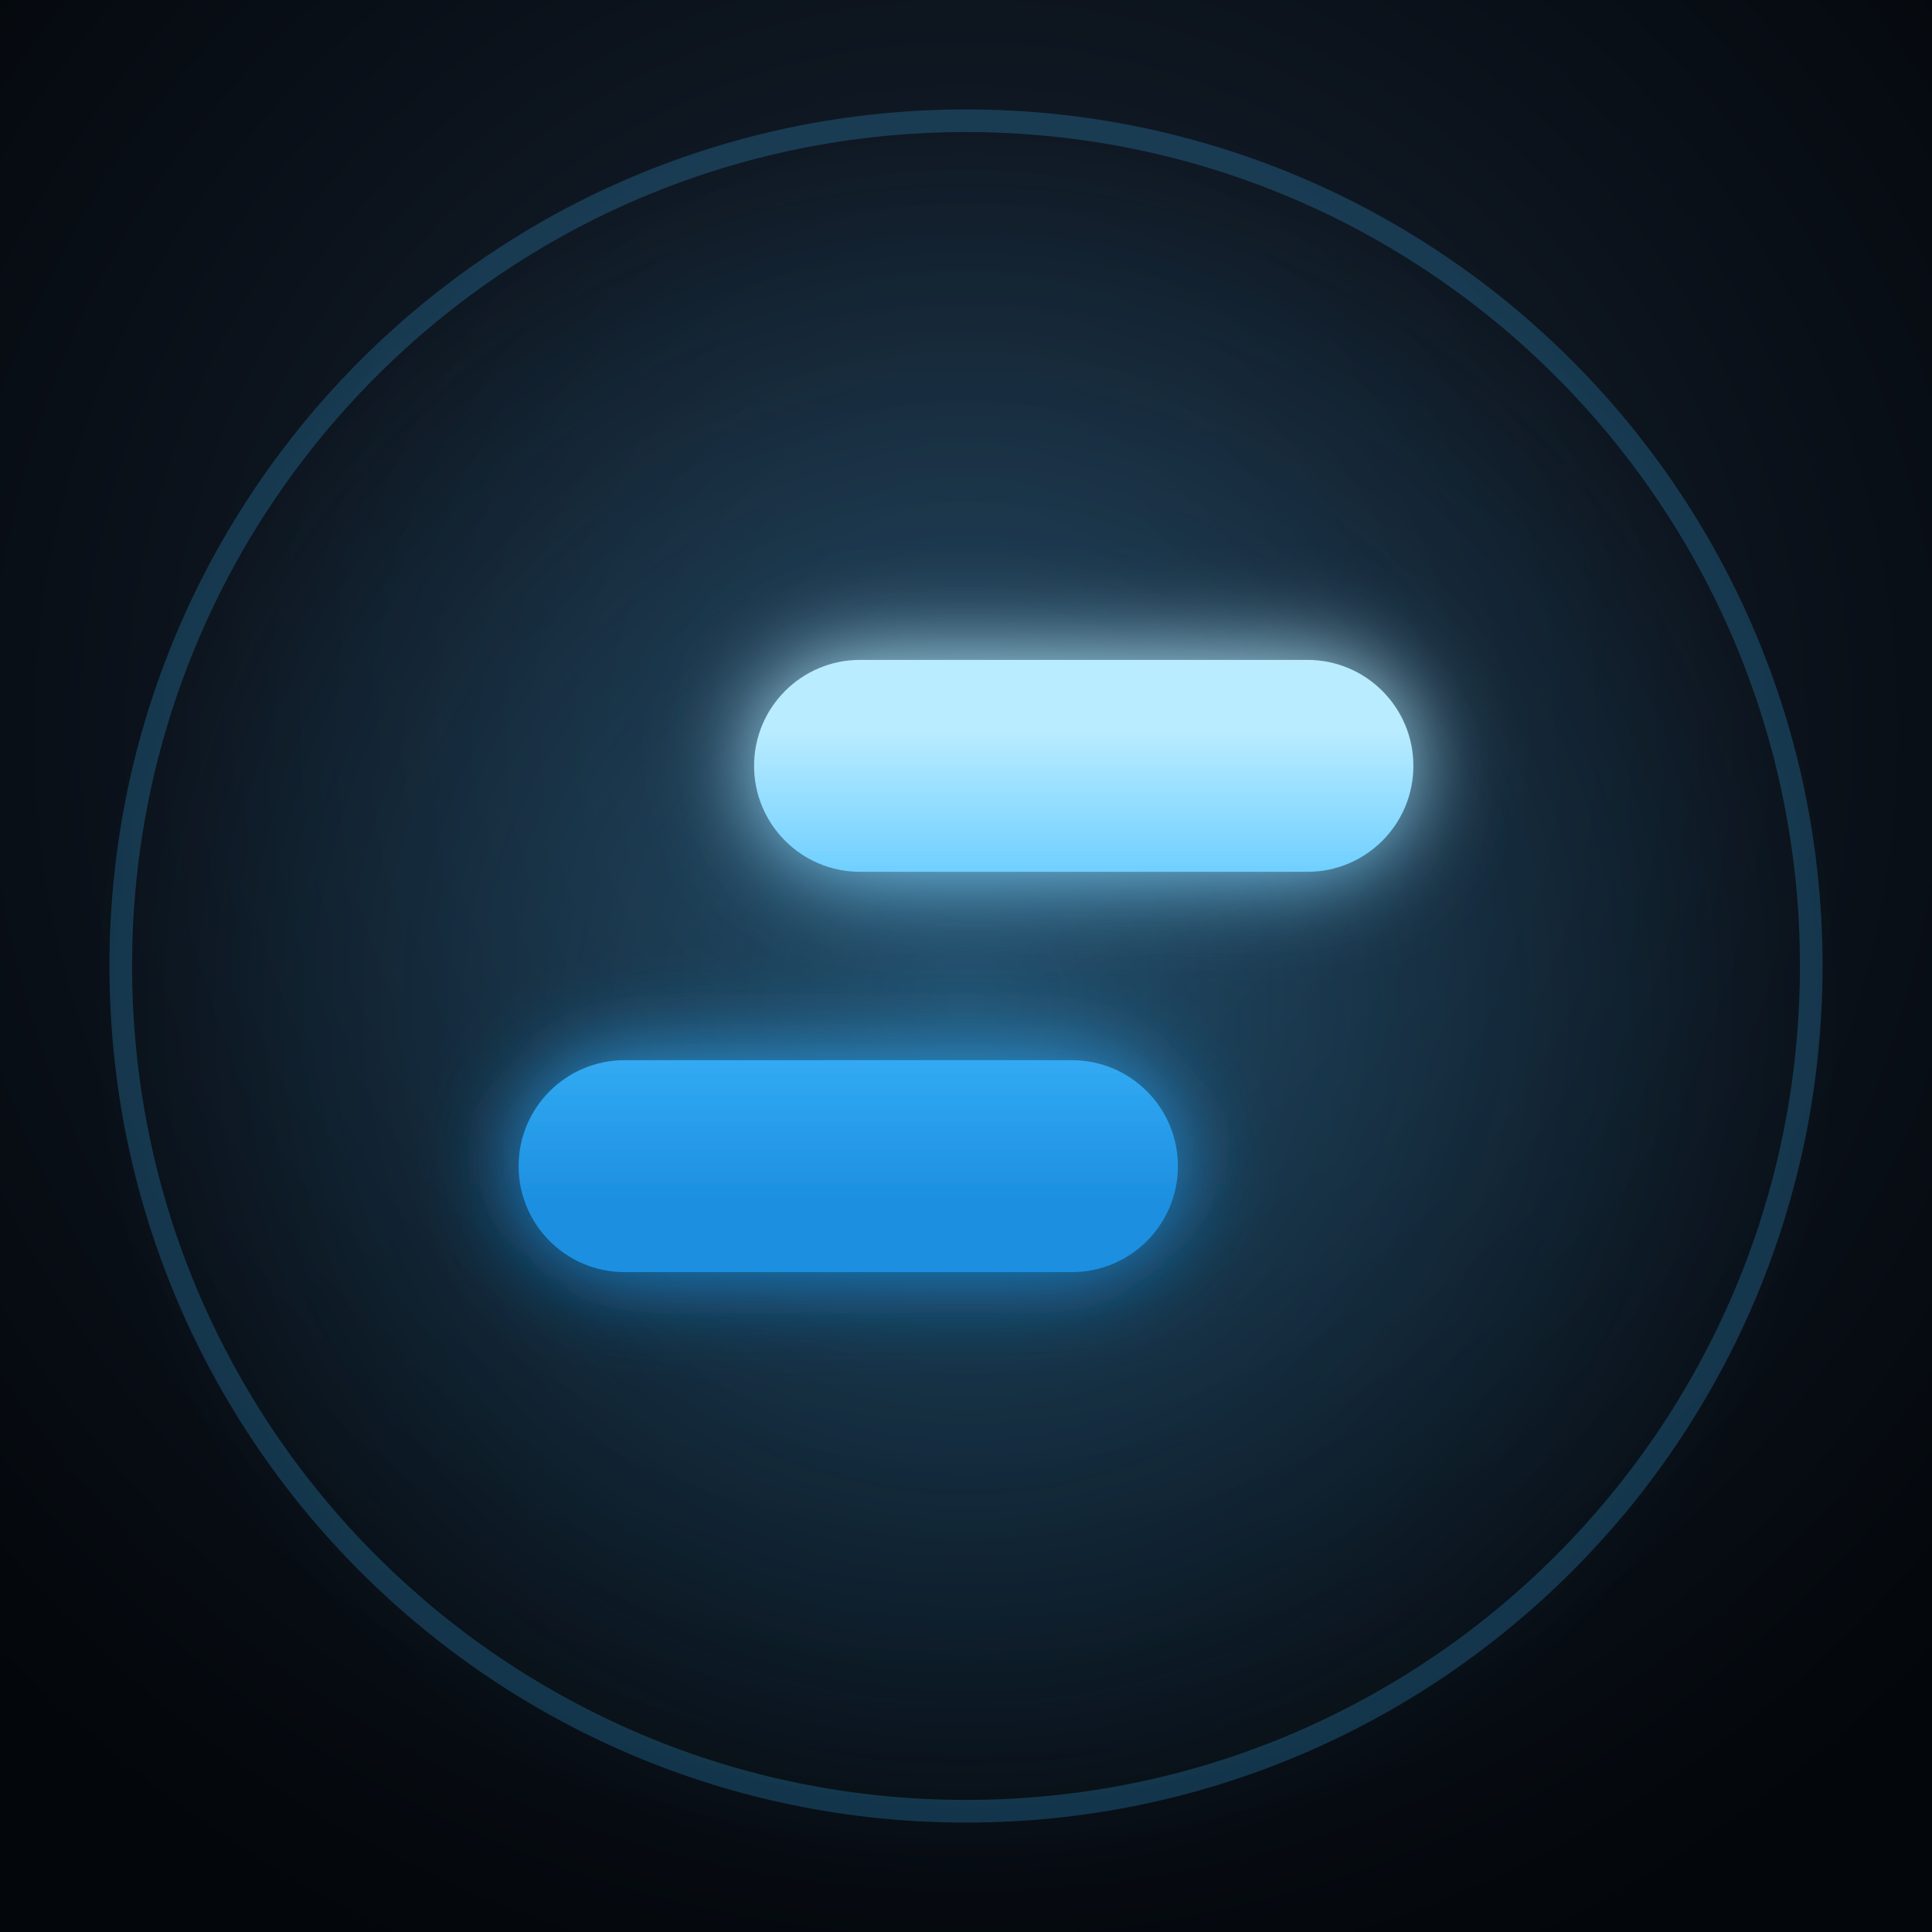
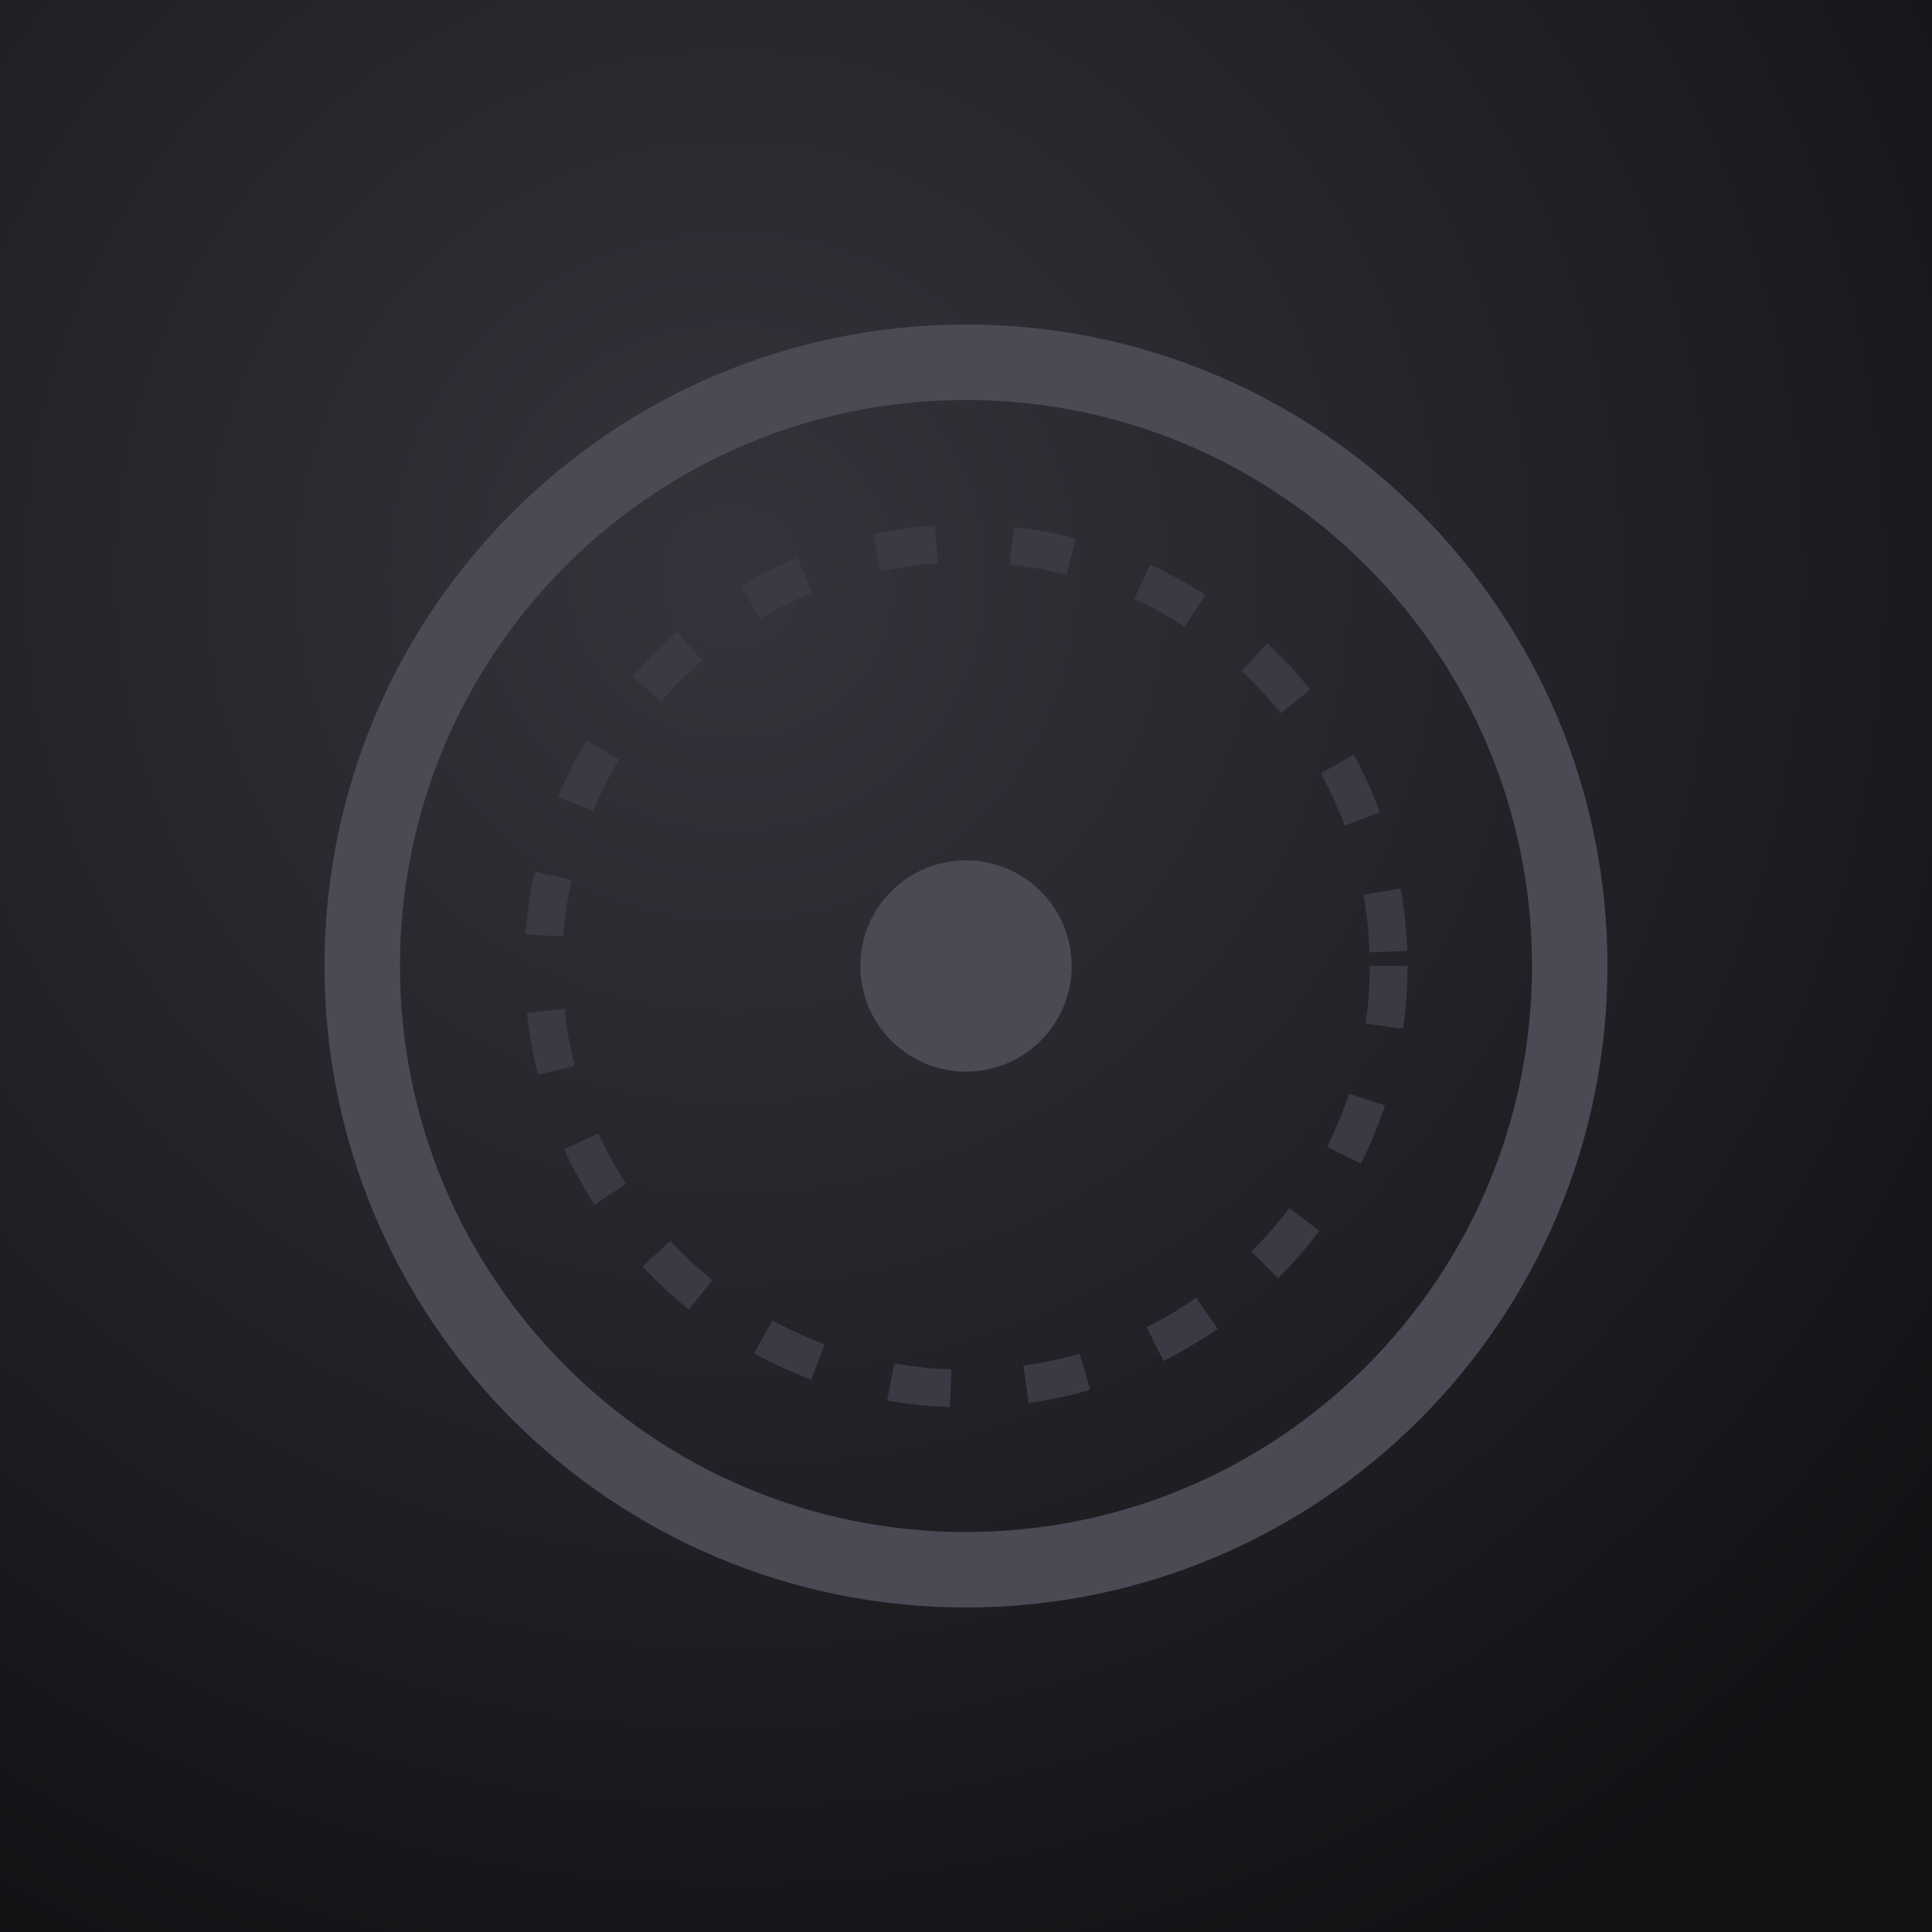
<svg xmlns="http://www.w3.org/2000/svg" viewBox="0 0 128 128" width="80" height="80">
  <defs>
-     <radialGradient id="cdbg" cx="50%" cy="38%" r="70%">
-       <stop offset="0" stop-color="#1b2a3a" />
-       <stop offset=".6" stop-color="#0b121b" />
-       <stop offset="1" stop-color="#03060a" />
+     <radialGradient id="cdbg" cx="38%" cy="30%" r="80%">
+       <stop offset="0" stop-color="#34343c" />
+       <stop offset=".7" stop-color="#1c1c21" />
+       <stop offset="1" stop-color="#121215" />
    </radialGradient>
-     <radialGradient id="cdhalo" cx="50%" cy="52%" r="45%">
-       <stop offset="0" stop-color="#3fbcff" stop-opacity=".28" />
-       <stop offset="1" stop-color="#3fbcff" stop-opacity="0" />
-     </radialGradient>
-     <linearGradient id="cdgl" gradientUnits="userSpaceOnUse" x1="0" y1="44" x2="0" y2="84">
-       <stop offset="0" stop-color="#b9ecff" />
-       <stop offset=".5" stop-color="#3fbcff" />
-       <stop offset="1" stop-color="#1d8fe0" />
-     </linearGradient>
-     <filter id="cdglow" filterUnits="userSpaceOnUse" x="0" y="0" width="128" height="128">
-       <feGaussianBlur stdDeviation="4" result="b" />
-       <feMerge>
-         <feMergeNode in="b" />
-         <feMergeNode in="SourceGraphic" />
-       </feMerge>
-     </filter>
  </defs>
  <rect width="128" height="128" fill="url(#cdbg)" />
-   <rect width="128" height="128" fill="url(#cdhalo)" />
-   <circle cx="64" cy="64" r="56" fill="none" stroke="#3fbcff" stroke-opacity=".22" stroke-width="1.5" />
-   <g filter="url(#cdglow)" transform="translate(64 64) scale(.78) translate(-64 -64)">
-     <g fill="url(#cdgl)">
-       <rect x="26" y="72" width="56" height="18" rx="9" />
-       <rect x="46" y="38" width="56" height="18" rx="9" />
-     </g>
-   </g>
+   <circle cx="64" cy="64" r="40" fill="none" stroke="#4a4a55" stroke-width="5" />
+   <circle cx="64" cy="64" r="28" fill="none" stroke="#3a3a44" stroke-width="2.5" stroke-dasharray="4 5" />
+   <circle cx="64" cy="64" r="7" fill="#4a4a55" />
</svg>
